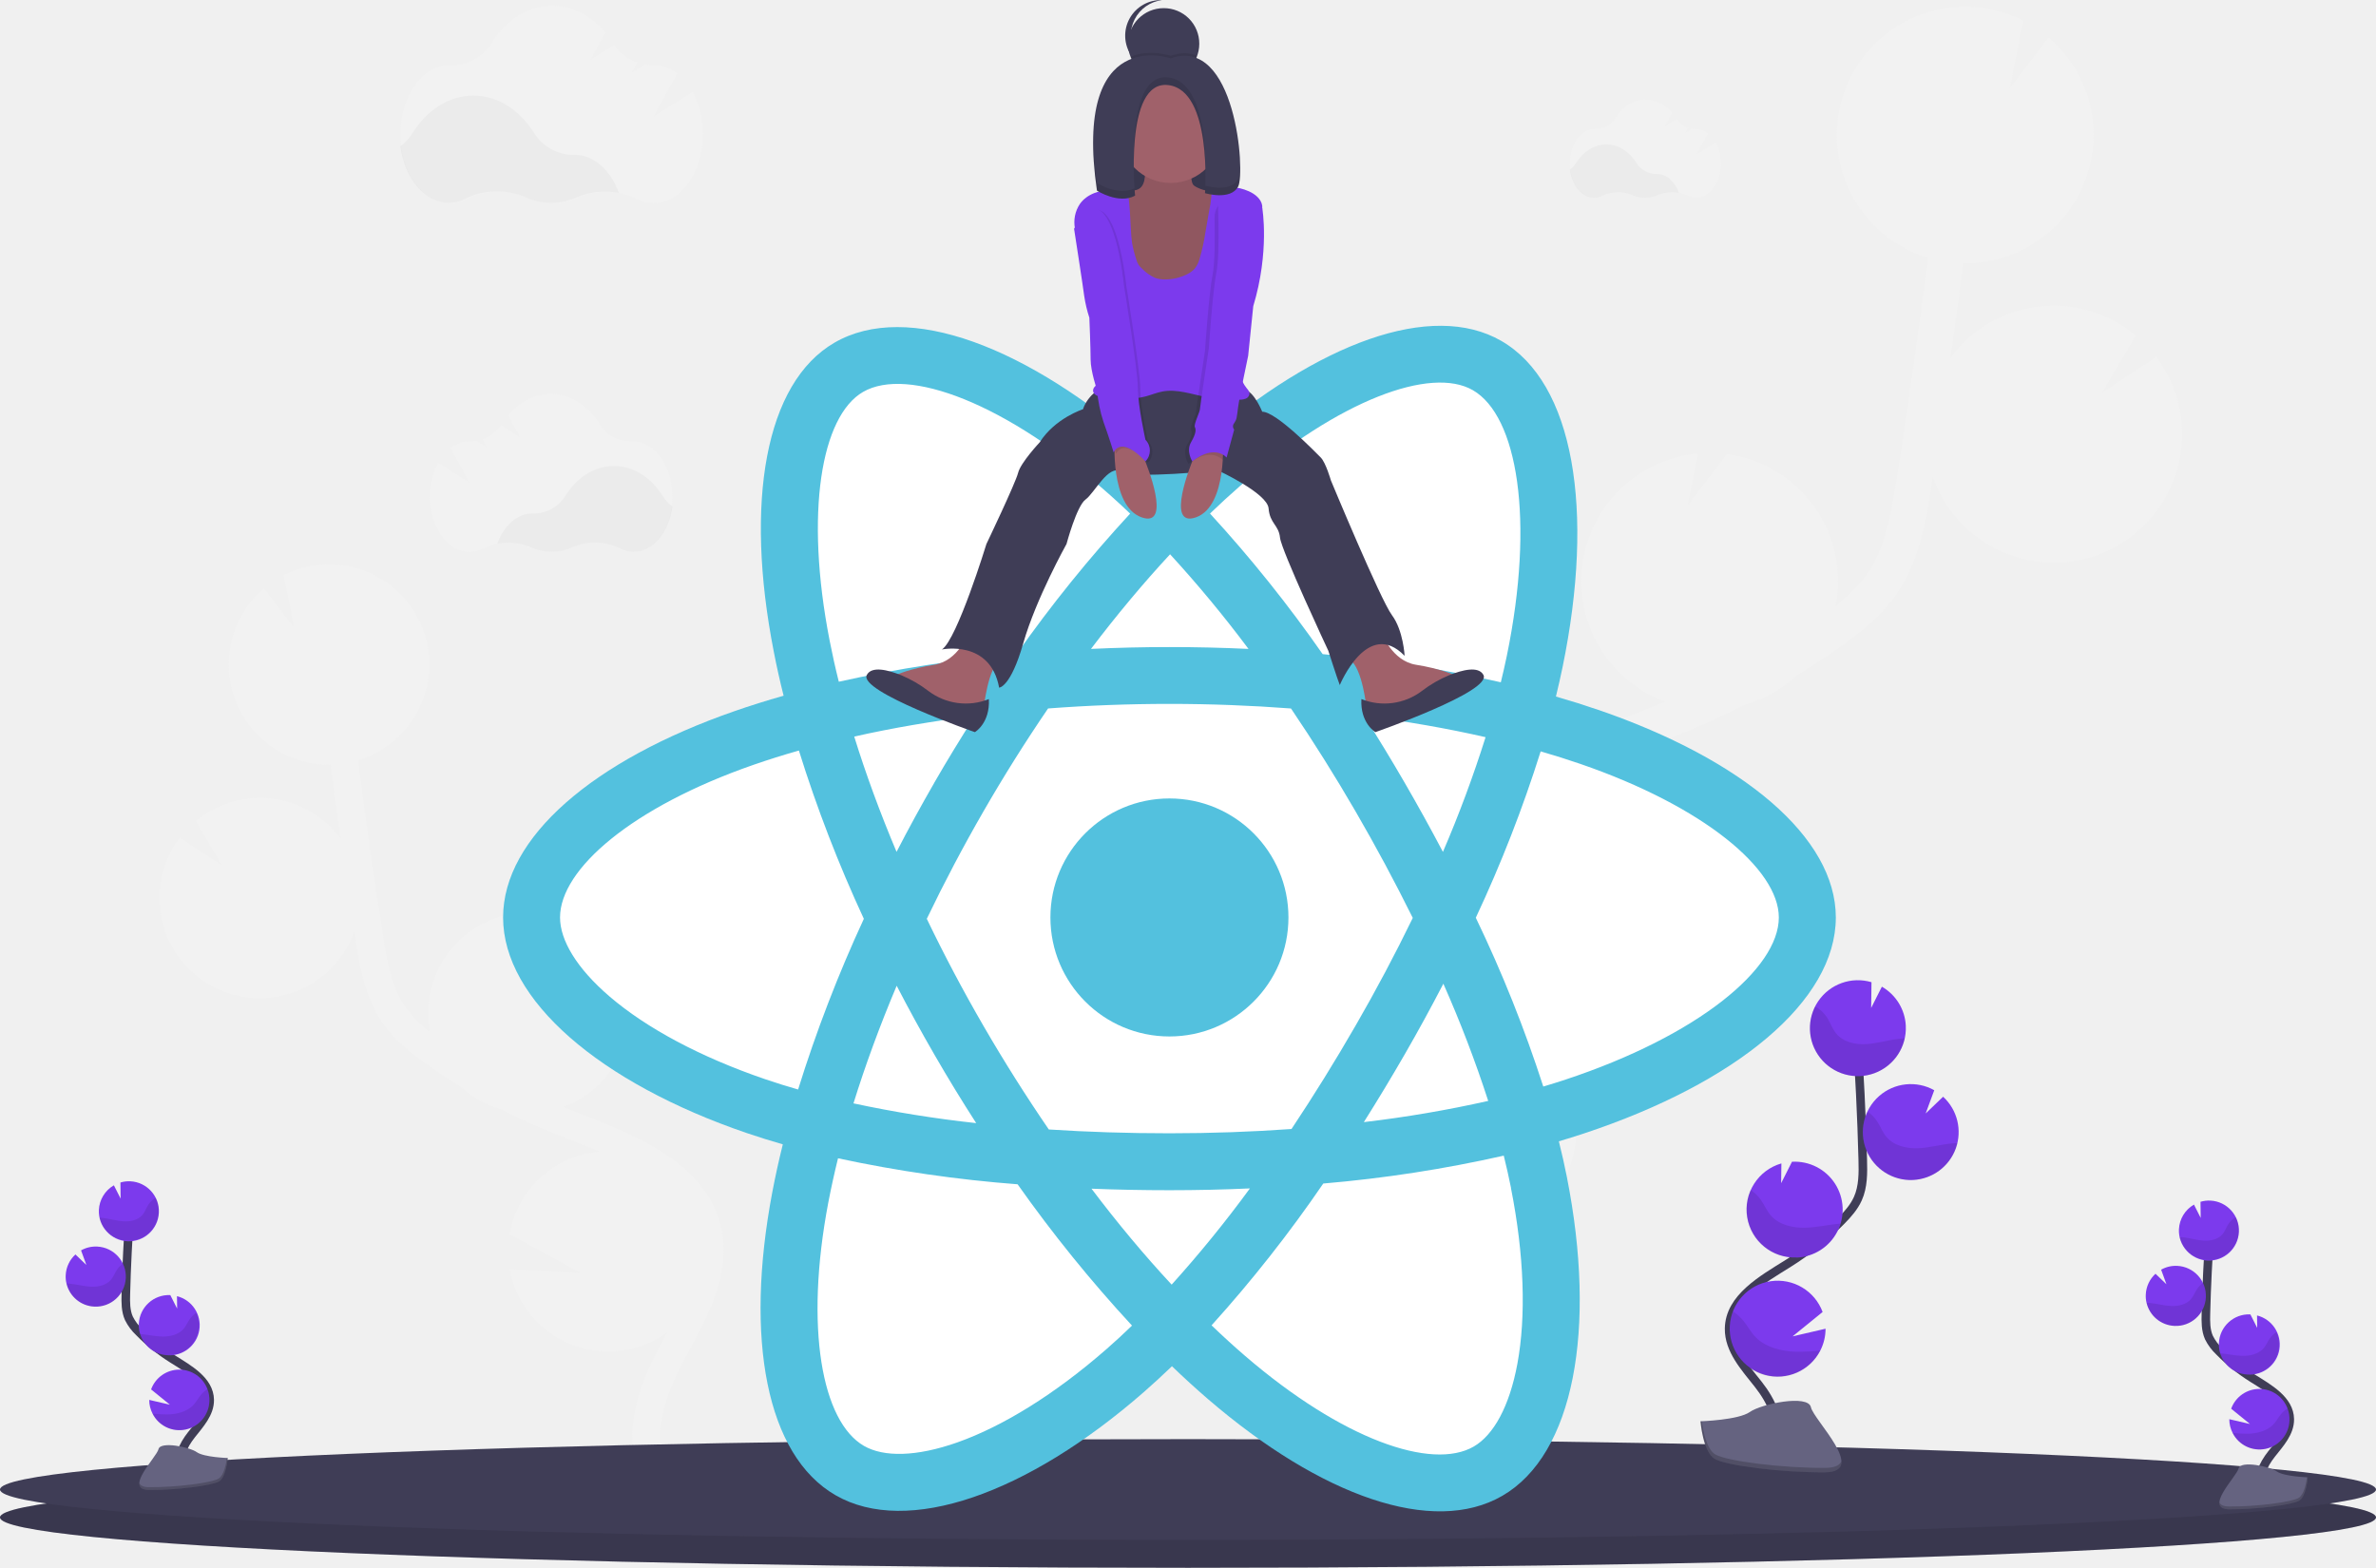
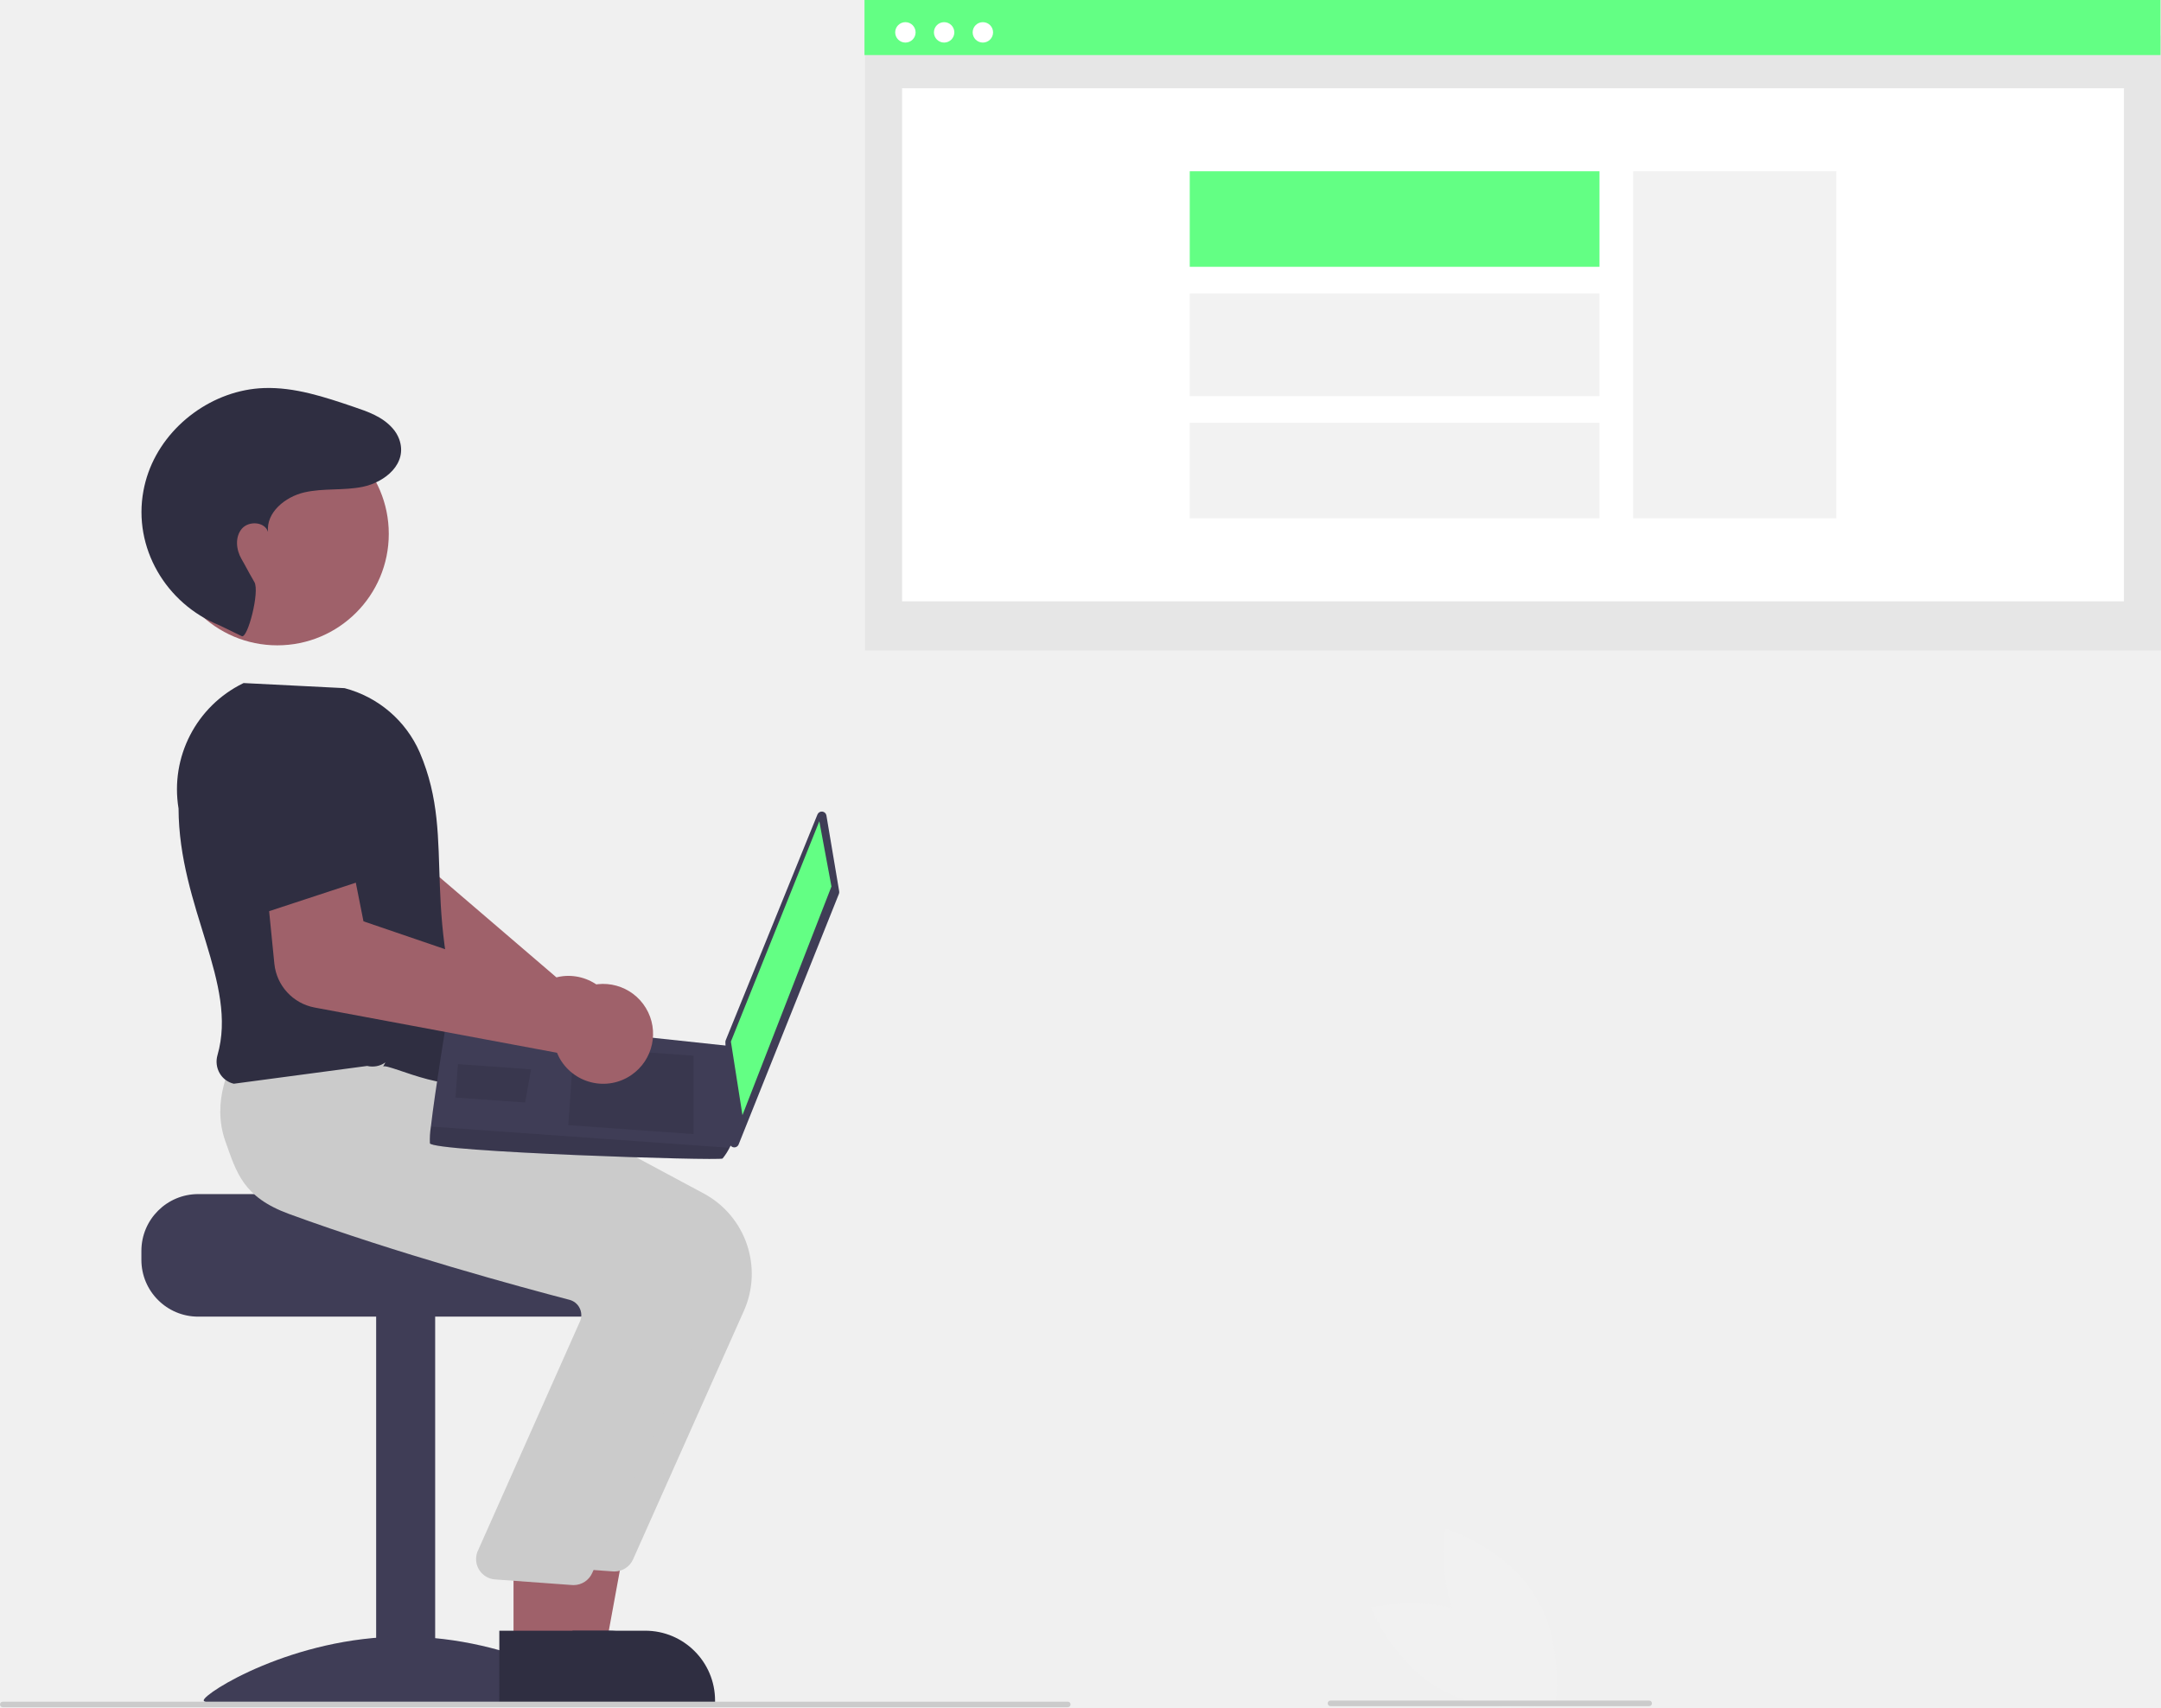
- <svg xmlns="http://www.w3.org/2000/svg" id="a75d69e6-d07c-4db3-9c83-72b2470e5561" data-name="Layer 1" width="1108" height="731.18" viewBox="0 0 1108 731.18">
-   <path d="M813.68,415.2l6.89-2.7c.66-.26,1.31-.54,2-.81a59.85,59.85,0,0,1,15.28-115.77l-4.8,24.2,18.22-23.92.16,0a59.87,59.87,0,0,1,51.16,67.45c-.15,1.13-.39,2.23-.6,3.34,5.61-4.43,10.87-9.32,14.81-15,8-11.54,10.71-25.76,13.47-43.17,5.47-34.48,10.4-69.34,14.84-104.18a59.83,59.83,0,0,1-42-65.36c.25-1.82.6-3.59,1-5.34.1-.44.2-.88.31-1.31.43-1.69.91-3.35,1.47-5,.09-.27.21-.52.3-.78.5-1.37,1-2.72,1.65-4,.22-.5.44-1,.67-1.47.69-1.43,1.42-2.83,2.22-4.19.27-.45.56-.88.83-1.33.62-1,1.27-2,1.94-2.93.36-.5.71-1,1.08-1.49l.27-.39,0,0a59.81,59.81,0,0,1,74.64-17l-6.24,31.49,18-23.64a59.5,59.5,0,0,1,16.32,68.62h.07c-.17.4-.38.78-.55,1.18-.33.74-.67,1.47-1,2.2-.46.93-1,1.84-1.45,2.74-.38.68-.75,1.36-1.16,2-.59,1-1.23,1.9-1.87,2.83-.38.54-.73,1.1-1.12,1.63-1,1.39-2.12,2.72-3.26,4-.4.45-.83.86-1.25,1.3-.81.86-1.62,1.71-2.48,2.52-.53.5-1.09,1-1.64,1.46-.79.7-1.6,1.38-2.43,2-.59.47-1.19.92-1.79,1.36-.87.63-1.75,1.22-2.64,1.81-.6.39-1.2.78-1.81,1.15-1,.61-2.05,1.17-3.1,1.72-.53.27-1,.57-1.59.83-1.58.77-3.2,1.48-4.85,2.11-.31.12-.64.21-.95.32-1.38.5-2.77,1-4.18,1.35-.61.17-1.23.31-1.85.46-1.15.28-2.31.54-3.48.76q-1,.18-2.07.33c-1.15.17-2.31.3-3.48.4-.69.06-1.37.12-2.07.16-1.26.06-2.53.07-3.8.06a2.08,2.08,0,0,0-.25,0q-2.82,22-5.92,44A59.82,59.82,0,0,1,1042,240.88l-15.68,26.58,25.21-16.59a59.68,59.68,0,0,1,11.5,44.16,58.76,58.76,0,0,1-4.5,15.94,59.83,59.83,0,0,1-111.19-4c-.23,1.48-.45,3-.68,4.46-2.44,15.35-5.47,34.46-16.23,50-7.29,10.56-17.33,18.36-27.09,25.22q-9.52,6.7-19.48,12.77a59.85,59.85,0,0,1-24.53,13.74q-16,8.19-32.69,14.81l-6.95,2.72c-6.25,2.44-12.65,4.94-19,7.6,1,.09,2,.17,3,.3a59.9,59.9,0,0,1,50.86,49.05l-42.31,23.11,42.18-1.89A59.16,59.16,0,0,1,843,534.54a59.87,59.87,0,0,1-82.7,11.74l2.1,3.91c1.4,2.58,2.78,5.15,4.12,7.7,18.33,34.74,19.66,64.74,3.75,84.49l-13-10.45c15.49-19.22,3.2-49.77-5.5-66.27-1.32-2.5-2.68-5-4-7.56C736,536.27,722.65,511.53,728,485.2,736,445.5,779.05,428.7,813.68,415.2Z" transform="translate(-46 -84.41)" fill="#f2f2f2" />
-   <path d="M315.6,603.42l-5.38-2.11c-.52-.2-1-.43-1.54-.63a46.75,46.75,0,0,0-11.94-90.42l3.75,18.9-14.22-18.68h-.13a46.76,46.76,0,0,0-40,52.68c.12.89.31,1.74.47,2.61a55.84,55.84,0,0,1-11.56-11.73c-6.23-9-8.37-20.12-10.53-33.71C220.29,493.4,216.45,466.18,213,439a46.72,46.72,0,0,0,32.77-51.05c-.2-1.42-.47-2.8-.79-4.17l-.24-1c-.34-1.32-.71-2.62-1.15-3.88-.07-.21-.16-.41-.24-.61-.39-1.07-.82-2.12-1.28-3.15-.18-.38-.35-.77-.53-1.15-.54-1.11-1.11-2.2-1.73-3.26-.21-.36-.44-.7-.65-1-.49-.78-1-1.55-1.52-2.29-.28-.39-.55-.79-.84-1.17l-.21-.3h0a46.76,46.76,0,0,0-58.29-13.32l4.88,24.6-14.07-18.46a46.48,46.48,0,0,0-12.75,53.59h-.05c.13.31.29.61.43.92.26.58.52,1.15.8,1.72q.54,1.08,1.14,2.13c.29.54.58,1.07.9,1.59.46.75,1,1.48,1.46,2.21.3.42.57.86.88,1.27.8,1.08,1.65,2.12,2.54,3.13.31.35.65.67,1,1,.63.67,1.27,1.33,1.94,2,.41.4.85.77,1.28,1.14q.93.83,1.89,1.59c.46.36.93.71,1.4,1.06.68.49,1.37,1,2.06,1.41.47.31.94.61,1.42.9.79.48,1.6.91,2.42,1.34.42.22.82.45,1.24.66,1.24.6,2.5,1.15,3.79,1.64.24.1.5.16.74.25,1.07.39,2.16.75,3.27,1.06.47.13,1,.24,1.44.35.9.22,1.8.43,2.72.6l1.61.26c.9.13,1.81.23,2.72.31.54.05,1.07.09,1.62.12,1,.05,2,.06,3,.05h.19q2.2,17.22,4.62,34.41a46.71,46.71,0,0,0-67.48-8.14L149.49,488l-19.68-12.95a46.57,46.57,0,0,0-9,34.49A45.8,45.8,0,0,0,124.34,522a46.73,46.73,0,0,0,86.84-3.12c.18,1.15.35,2.32.53,3.48,1.9,12,4.27,26.92,12.67,39.08,5.7,8.24,13.54,14.33,21.16,19.69q7.44,5.24,15.21,10a46.88,46.88,0,0,0,19.16,10.74c8.32,4.26,16.84,8.14,25.54,11.56l5.42,2.13c4.88,1.9,9.88,3.85,14.81,5.93-.78.07-1.57.13-2.36.24A46.77,46.77,0,0,0,283.6,660l33,18-32.94-1.47a46.78,46.78,0,0,0,73.57,29.2c-.55,1-1.09,2-1.64,3.05-1.09,2-2.17,4-3.22,6-14.31,27.13-15.35,50.57-2.92,66l10.13-8.16c-12.1-15-2.5-38.87,4.3-51.76,1-1.95,2.09-3.92,3.16-5.9,9.19-17,19.61-36.37,15.46-56.94C376.29,627.08,342.64,614,315.6,603.42Z" transform="translate(-46 -84.41)" fill="#f2f2f2" />
-   <ellipse cx="554" cy="707.68" rx="554" ry="23.5" fill="#3f3d56" />
-   <ellipse cx="554" cy="707.68" rx="554" ry="23.5" opacity="0.1" />
-   <ellipse cx="554" cy="694.68" rx="554" ry="23.5" fill="#3f3d56" />
-   <path d="M131,770.73c-3-5.51.4-12.26,4.28-17.18s8.61-10,8.51-16.29c-.14-9-9.7-14.31-17.33-19.08a84.78,84.78,0,0,1-15.56-12.51,23,23,0,0,1-4.78-6.4c-1.58-3.52-1.53-7.52-1.43-11.38q.5-19.26,1.9-38.48" transform="translate(-46 -84.41)" fill="none" stroke="#3f3d56" stroke-miterlimit="10" stroke-width="4" />
-   <path d="M92.11,648.7a14,14,0,0,1,7-11.49l3.14,6.21-.09-7.52a13.86,13.86,0,0,1,4.62-.56A14,14,0,1,1,92.11,648.7Z" transform="translate(-46 -84.41)" fill="#7c3aed" />
-   <path d="M117.14,743.7a14,14,0,0,0,26.5-5.76,13.82,13.82,0,0,0-.91-5.69,14,14,0,0,0-26.27.15l8.77,7.13-9.64-2.24A13.89,13.89,0,0,0,117.14,743.7Z" transform="translate(-46 -84.41)" fill="#7c3aed" />
-   <path d="M124.07,716.45a14,14,0,0,0,4.46-27.54l.07,5.79-3.18-6.29h0a14,14,0,0,0-1.31,28.05Z" transform="translate(-46 -84.41)" fill="#7c3aed" />
-   <path d="M90,693.78a14,14,0,0,0,1.32-28,13.88,13.88,0,0,0-7.52,1.78l2.48,6.8-5.11-4.9a14,14,0,0,0-4.53,9.69A13.33,13.33,0,0,0,77,683,14,14,0,0,0,90,693.78Z" transform="translate(-46 -84.41)" fill="#7c3aed" />
-   <path d="M94,652.44c3.24.36,6.39,1.37,9.64,1.57s6.82-.58,8.88-3.1c1.11-1.37,1.66-3.09,2.59-4.57a10.08,10.08,0,0,1,3.54-3.33,14,14,0,1,1-26.24,9.32C92.94,652.35,93.47,652.39,94,652.44Z" transform="translate(-46 -84.41)" opacity="0.1" />
-   <path d="M90,693.78a14,14,0,0,0,13.35-20,10.4,10.4,0,0,0-2.82,2.83c-1,1.51-1.61,3.25-2.78,4.64-2.19,2.57-5.92,3.41-9.31,3.25s-6.66-1.11-10-1.42c-.47,0-.94-.08-1.41-.09A14,14,0,0,0,90,693.78Z" transform="translate(-46 -84.41)" opacity="0.1" />
-   <path d="M124.07,716.45a14,14,0,0,0,13.47-19.76,11.36,11.36,0,0,0-3,2.85c-1.09,1.54-1.77,3.31-3,4.73-2.36,2.64-6.34,3.57-9.93,3.48s-6.82-.93-10.28-1.19A14,14,0,0,0,124.07,716.45Z" transform="translate(-46 -84.41)" opacity="0.1" />
-   <path d="M117.14,743.7a14,14,0,0,0,26.5-5.76,13.82,13.82,0,0,0-.91-5.69,14,14,0,0,0-3.08,2.74c-1.34,1.63-2.21,3.47-3.76,5-2.87,2.82-7.5,4-11.62,4.09A62.35,62.35,0,0,1,117.14,743.7Z" transform="translate(-46 -84.41)" opacity="0.1" />
-   <path d="M152.19,764.39s-11.08-.34-14.41-2.72-17-5.22-17.87-1.4-16.65,19-4.14,19.06,29.06-2,32.39-4S152.19,764.39,152.19,764.39Z" transform="translate(-46 -84.41)" fill="#656380" />
-   <path d="M115.54,778c12.51.1,29.06-2,32.4-4,2.53-1.54,3.54-7.09,3.88-9.65l.37,0s-.7,8.93-4,11-19.89,4.08-32.39,4c-3.61,0-4.86-1.31-4.79-3.22C111.48,777.26,112.86,778,115.54,778Z" transform="translate(-46 -84.41)" opacity="0.2" />
-   <path d="M1101,779.73c-3-5.51.4-12.26,4.28-17.18s8.61-10,8.51-16.29c-.14-9-9.7-14.31-17.33-19.08a84.78,84.78,0,0,1-15.56-12.51,23,23,0,0,1-4.78-6.4c-1.58-3.52-1.53-7.52-1.43-11.38q.49-19.26,1.9-38.48" transform="translate(-46 -84.41)" fill="none" stroke="#3f3d56" stroke-miterlimit="10" stroke-width="4" />
-   <path d="M1062.11,657.7a14,14,0,0,1,7-11.49l3.14,6.21-.09-7.52a13.86,13.86,0,0,1,4.62-.56,14,14,0,1,1-14.68,13.36Z" transform="translate(-46 -84.41)" fill="#7c3aed" />
-   <path d="M1087.14,752.7a14,14,0,0,0,26.5-5.76,13.82,13.82,0,0,0-.91-5.69,14,14,0,0,0-26.27.15l8.77,7.13-9.64-2.24A13.89,13.89,0,0,0,1087.14,752.7Z" transform="translate(-46 -84.41)" fill="#7c3aed" />
-   <path d="M1094.07,725.45a14,14,0,0,0,4.46-27.54l.07,5.79-3.18-6.29h0a14,14,0,0,0-1.31,28.05Z" transform="translate(-46 -84.41)" fill="#7c3aed" />
-   <path d="M1060,702.78a14,14,0,0,0,1.32-28,13.88,13.88,0,0,0-7.52,1.78l2.48,6.8-5.11-4.9a14,14,0,0,0-4.53,9.69A13.33,13.33,0,0,0,1047,692,14,14,0,0,0,1060,702.78Z" transform="translate(-46 -84.41)" fill="#7c3aed" />
-   <path d="M1064,661.44c3.24.36,6.39,1.37,9.64,1.57s6.82-.58,8.88-3.1c1.11-1.37,1.66-3.09,2.59-4.57a10.08,10.08,0,0,1,3.54-3.33,14,14,0,1,1-26.24,9.32C1062.94,661.35,1063.47,661.39,1064,661.44Z" transform="translate(-46 -84.41)" opacity="0.1" />
-   <path d="M1060,702.78a14,14,0,0,0,13.35-20,10.4,10.4,0,0,0-2.82,2.83c-1,1.51-1.61,3.25-2.78,4.64-2.19,2.57-5.92,3.41-9.31,3.25s-6.66-1.11-10-1.42c-.47,0-.94-.08-1.41-.09A14,14,0,0,0,1060,702.78Z" transform="translate(-46 -84.41)" opacity="0.1" />
-   <path d="M1094.07,725.45a14,14,0,0,0,13.47-19.76,11.36,11.36,0,0,0-3,2.85c-1.09,1.54-1.77,3.31-3,4.73-2.36,2.64-6.34,3.57-9.93,3.48s-6.82-.93-10.28-1.19A14,14,0,0,0,1094.07,725.45Z" transform="translate(-46 -84.41)" opacity="0.1" />
-   <path d="M1087.14,752.7a14,14,0,0,0,26.5-5.76,13.82,13.82,0,0,0-.91-5.69,14,14,0,0,0-3.08,2.74c-1.34,1.63-2.21,3.47-3.76,5-2.87,2.82-7.5,4-11.62,4.09A62.35,62.35,0,0,1,1087.14,752.7Z" transform="translate(-46 -84.41)" opacity="0.1" />
-   <path d="M1122.19,773.39s-11.08-.34-14.41-2.72-17-5.22-17.87-1.4-16.65,19-4.14,19.06,29.06-2,32.39-4S1122.19,773.39,1122.19,773.39Z" transform="translate(-46 -84.41)" fill="#656380" />
-   <path d="M1085.54,787c12.51.1,29.06-2,32.4-4,2.53-1.54,3.54-7.09,3.88-9.65l.37,0s-.7,8.93-4,11-19.89,4.08-32.39,4c-3.61,0-4.86-1.31-4.79-3.22C1081.48,786.26,1082.86,787,1085.54,787Z" transform="translate(-46 -84.41)" opacity="0.2" />
-   <path d="M791.57,415.56q-9.92-3.4-20-6.3,1.66-6.79,3.09-13.65c15.14-73.51,5.24-132.73-28.57-152.22-32.42-18.7-85.44.8-139,47.39q-7.92,6.92-15.47,14.2-5.07-4.85-10.3-9.51C525.21,245.64,469,224.65,435.18,244.2c-32.39,18.75-42,74.42-28.35,144.09q2,10.35,4.59,20.58c-7.95,2.26-15.64,4.67-23,7.24C322.63,439,280.61,475,280.61,512.29c0,38.51,45.11,77.14,113.64,100.56q8.34,2.83,16.8,5.26-2.74,11-4.88,22.18c-13,68.46-2.84,122.82,29.46,141.45C469,801,525,781.2,579.52,733.54c4.31-3.77,8.63-7.77,13-11.95q8.18,7.89,16.79,15.32c52.82,45.45,105,63.81,137.26,45.12,33.33-19.29,44.16-77.69,30.1-148.73q-1.6-8.14-3.73-16.61,5.91-1.74,11.56-3.61c71.24-23.6,117.6-61.76,117.6-100.79,0-37.43-43.38-73.62-110.5-96.73Z" transform="translate(-46 -84.41)" fill="#53c1de" />
-   <path d="M776.12,587.88c-3.4,1.13-6.88,2.21-10.44,3.27a621.6,621.6,0,0,0-31.47-78.73,623.06,623.06,0,0,0,30.25-77.58c6.35,1.84,12.53,3.78,18.47,5.83,57.51,19.79,92.59,49.06,92.59,71.62,0,24-37.89,55.21-99.4,75.59ZM750.6,638.46c6.22,31.41,7.1,59.81,3,82-3.7,19.95-11.14,33.25-20.34,38.58-19.59,11.33-61.47-3.4-106.64-42.27q-7.77-6.69-15.63-14.25a624.23,624.23,0,0,0,52.09-66.14,620.2,620.2,0,0,0,84.17-13q1.9,7.68,3.37,15ZM492.48,757.1c-19.14,6.76-34.38,6.95-43.59,1.64-19.6-11.31-27.75-55-16.63-113.5q2-10.37,4.53-20.63a625.79,625.79,0,0,0,83.75,12.13,645.09,645.09,0,0,0,53.35,65.9q-5.79,5.61-11.84,10.91c-24.11,21.08-48.28,36-69.57,43.55ZM402.84,587.73c-30.31-10.36-55.33-23.82-72.49-38.5-15.41-13.2-23.19-26.31-23.19-36.94,0-22.63,33.74-51.5,90-71.11q10.6-3.69,21.39-6.73a637.08,637.08,0,0,0,30.29,78.48,646.29,646.29,0,0,0-30.66,79.6Q410.44,590.32,402.84,587.73Zm30.05-204.54c-11.68-59.69-3.93-104.72,15.59-116,20.79-12,66.76,5.12,115.22,48.15,3.1,2.75,6.21,5.63,9.32,8.6a635.89,635.89,0,0,0-52.93,65.52,648.42,648.42,0,0,0-82.93,12.89q-2.39-9.52-4.27-19.15ZM701,449.38q-9.11-15.74-18.89-31.08c19.83,2.51,38.82,5.83,56.66,9.91a565.54,565.54,0,0,1-19.89,53.51q-8.61-16.35-17.88-32.34ZM591.64,342.91a569.3,569.3,0,0,1,36.57,44.14q-36.71-1.73-73.45,0c12.07-15.92,24.44-30.72,36.88-44.13Zm-110,106.65q-9.15,15.87-17.55,32.14c-7.73-18.33-14.34-36.36-19.74-53.77,17.73-4,36.64-7.21,56.34-9.68Q490.77,433.69,481.62,449.56Zm19.61,158.65A564.64,564.64,0,0,1,444,599c5.49-17.71,12.25-36.13,20.15-54.86q8.43,16.29,17.61,32.16Q491.1,592.49,501.23,608.21Zm91.14,75.33C579.79,670,567.24,655,555,638.79q17.85.71,36.36.71,19,0,37.51-.84A563.94,563.94,0,0,1,592.37,683.54ZM719.08,543.19A562.82,562.82,0,0,1,740,597.85a561.35,561.35,0,0,1-58,9.89q9.85-15.63,19.08-31.63,9.38-16.26,18-32.92Zm-41,19.66q-14.12,24.52-29.81,48.1c-18.44,1.32-37.49,2-56.91,2s-38.15-.6-56.27-1.78Q519,587.67,504.7,563t-26.51-50.08q12.27-25.53,26.43-50.1h0q14.14-24.56,30.13-48c18.49-1.4,37.43-2.13,56.59-2.13s38.22.74,56.69,2.14q15.81,23.37,30,47.81t26.79,49.87q-12.45,25.62-26.71,50.3Zm54.77-296.46c20.81,12,28.9,60.4,15.83,123.87q-1.29,6.19-2.8,12.35a635.74,635.74,0,0,0-83.09-13.13,625.16,625.16,0,0,0-52.53-65.56q7-6.74,14.29-13.11c45.88-39.93,88.76-55.69,108.3-44.42Z" transform="translate(-46 -84.41)" fill="#fff" />
-   <path d="M591.34,456.79a55.5,55.5,0,1,1-55.5,55.5,55.49,55.49,0,0,1,55.5-55.5" transform="translate(-46 -84.41)" fill="#53c1de" />
-   <path d="M605.26,104.81a16.6,16.6,0,1,1-16.6-16.6A16.52,16.52,0,0,1,605.26,104.81Z" transform="translate(-46 -84.41)" fill="#3f3d56" />
-   <path d="M575.4,109a16.62,16.62,0,0,1,12.49-24.54,16.6,16.6,0,1,0,1.41,33.07A16.6,16.6,0,0,1,575.4,109Z" transform="translate(-46 -84.41)" fill="#3f3d56" />
-   <rect x="521.91" y="43.52" width="44.47" height="69.37" fill="#3f3d56" />
-   <rect x="521.91" y="43.52" width="44.47" height="69.37" opacity="0.1" />
-   <path d="M497.66,379.61s-4.75,13.05-16,14.83-17.79,4.74-17.79,4.74l26.68,17.19,14.23-1.78s1.78-18.38,7.71-22.53S497.66,379.61,497.66,379.61Z" transform="translate(-46 -84.41)" fill="#a0616a" />
-   <path d="M690.34,379.61s4.75,13.05,16,14.83,17.79,4.74,17.79,4.74l-26.68,17.19-14.23-1.78s-1.78-18.38-7.71-22.53S690.34,379.61,690.34,379.61Z" transform="translate(-46 -84.41)" fill="#a0616a" />
-   <path d="M560.5,264.59s-7.11,3.56-9.48,10.68c0,0-13,4.15-20.16,15.41,0,0-8.9,9.49-10.08,14.23S506,338.11,506,338.11s-13.64,44.47-20.75,49.21c0,0,22.53-4.74,26.68,17.79,0,0,5.33,0,11.26-20.75s20.16-46.25,20.16-46.25,4.74-17.78,8.89-20.75,10.67-16.6,16.6-13,45.06-.6,45.06-.6S637,314.4,637.58,321.51s4.74,7.71,5.33,13.64,22.53,52.76,22.53,52.76,4.15,13,5.34,16c0,0,13-31.42,30.24-13.63,0,0-.6-11.86-5.93-19s-28.46-62.84-28.46-62.84-2.37-8.3-4.74-10.67-20.76-21.35-27.28-21.35c0,0-3.55-8.89-7.7-10.08Z" transform="translate(-46 -84.41)" fill="#3f3d56" />
-   <path d="M507.14,410.44a28.89,28.89,0,0,1-28.22-3.79,56.37,56.37,0,0,0-12.59-7.3c-6.29-2.54-13.81-4.42-16.1-.17-4.15,7.71,50.39,26.68,50.39,26.68S507.74,421.71,507.14,410.44Z" transform="translate(-46 -84.41)" fill="#3f3d56" />
-   <path d="M680.86,410.44a28.89,28.89,0,0,0,28.22-3.79,56.37,56.37,0,0,1,12.59-7.3c6.29-2.54,13.81-4.42,16.1-.17,4.15,7.71-50.39,26.68-50.39,26.68S680.26,421.71,680.86,410.44Z" transform="translate(-46 -84.41)" fill="#3f3d56" />
-   <path d="M579.88,167.08c-.22,2.06-.9,4.29-2.66,5.38-1.44.9-3.26.83-4.92,1.17a11.46,11.46,0,0,0-7.82,6.77,17.51,17.51,0,0,0-.75,10.55,39.22,39.22,0,0,0,1.52,5.06c1.74,4.92,3.84,9.8,7.09,13.89a59,59,0,0,0,9.3,8.77c2.11,1.72,4.29,3.47,6.89,4.28a21.75,21.75,0,0,0,5.4.72c2.25.1,4.65.17,6.6-.95,3-1.73,3.89-5.55,5.52-8.62,1.38-2.6,3.44-4.81,4.73-7.46a29.49,29.49,0,0,0,2-6.52l2.77-12.3c1-4.47,1.92-9.51-.59-13.34a2.28,2.28,0,0,0-.74-.77,2.79,2.79,0,0,0-1.52-.15,16.44,16.44,0,0,1-9.15-2.09,3.93,3.93,0,0,1-1.15-.9,4.72,4.72,0,0,1-.7-2.12,22.2,22.2,0,0,0-1.28-4.45,3,3,0,0,0-.87-1.34,3.15,3.15,0,0,0-1.41-.47,114.47,114.47,0,0,0-12.93-1.35c-1.42-.07-3.56-.64-4.54.62S580,165.58,579.88,167.08Z" transform="translate(-46 -84.41)" fill="#a0616a" />
-   <path d="M579.88,167.08c-.22,2.06-.9,4.29-2.66,5.38-1.44.9-3.26.83-4.92,1.17a11.46,11.46,0,0,0-7.82,6.77,17.51,17.51,0,0,0-.75,10.55,39.22,39.22,0,0,0,1.52,5.06c1.74,4.92,3.84,9.8,7.09,13.89a59,59,0,0,0,9.3,8.77c2.11,1.72,4.29,3.47,6.89,4.28a21.75,21.75,0,0,0,5.4.72c2.25.1,4.65.17,6.6-.95,3-1.73,3.89-5.55,5.52-8.62,1.38-2.6,3.44-4.81,4.73-7.46a29.49,29.49,0,0,0,2-6.52l2.77-12.3c1-4.47,1.92-9.51-.59-13.34a2.28,2.28,0,0,0-.74-.77,2.79,2.79,0,0,0-1.52-.15,16.44,16.44,0,0,1-9.15-2.09,3.93,3.93,0,0,1-1.15-.9,4.72,4.72,0,0,1-.7-2.12,22.2,22.2,0,0,0-1.28-4.45,3,3,0,0,0-.87-1.34,3.15,3.15,0,0,0-1.41-.47,114.47,114.47,0,0,0-12.93-1.35c-1.42-.07-3.56-.64-4.54.62S580,165.58,579.88,167.08Z" transform="translate(-46 -84.41)" opacity="0.1" />
-   <path d="M571.85,174.15a26.93,26.93,0,0,0-7.13-1.12c-5.72-.14-11.84,1.83-15.14,6.5A15.34,15.34,0,0,0,547.29,191a23.57,23.57,0,0,0,5.2,10.66,32,32,0,0,1,4,5.24c1.58,3,1.63,6.59,2.06,10,1,8.12,4.46,15.75,5.83,23.82s.19,17.42-6.18,22.55c-1.07.86-2.37,1.77-2.46,3.14-.14,2.19,2.71,3.12,4.9,3.33,6.55.62,13.27,1.23,19.63-.46,2.63-.7,5.17-1.79,7.85-2.29,6.8-1.27,13.64,1.34,20.45,2.59a90.61,90.61,0,0,0,14.91,1.21,7.94,7.94,0,0,0,3.43-.45,2.75,2.75,0,0,0,1.74-2.74,4.76,4.76,0,0,0-1.18-2c-3.44-4.25-4.49-9.9-5.43-15.29l-3.15-18.11c-1.69-9.68-3.26-20.2,1.32-28.89,3.29-6.25,9.36-10.65,12.83-16.8a9.84,9.84,0,0,0,1.55-6.28c-.52-3.09-3.31-5.3-6.17-6.59A23.21,23.21,0,0,0,611,173c.1,4.33-1,8.71-1.71,13l-1.21,7a88.83,88.83,0,0,1-2.71,12.2,12.85,12.85,0,0,1-2.17,4.42,11.43,11.43,0,0,1-3.83,2.79,22.83,22.83,0,0,1-10.14,2.32,13.54,13.54,0,0,1-4.48-.69,19,19,0,0,1-6.17-4.34,10.11,10.11,0,0,1-1.63-1.77,9.93,9.93,0,0,1-1.11-2.67,55.42,55.42,0,0,1-1.91-7.48c-.3-1.94-.4-3.91-.54-5.87C573,186.12,573,179.72,571.85,174.15Z" transform="translate(-46 -84.41)" fill="#7c3aed" />
-   <path d="M565.84,288.9s-2.37,31.43,12.45,36.76,1.78-26.09,1.78-26.09l-4.75-9.48Z" transform="translate(-46 -84.41)" fill="#a0616a" />
-   <path d="M616.23,288.9s2.37,31.43-12.45,36.76S602,299.57,602,299.57l4.75-9.48Z" transform="translate(-46 -84.41)" fill="#a0616a" />
-   <path d="M552.79,184l-4.74,7.71s4.15,26.68,4.74,31.42a62.2,62.2,0,0,0,2.38,10.08s.59,14.23.59,19.57,3,14.23,3,14.23a64.82,64.82,0,0,0,3,14.82c2.37,6.52,4.74,14.23,4.74,14.23s3-8.3,14.82,4.15a7.18,7.18,0,0,0,0-10.08s-3.55-16-3.55-24.31-6.53-48-6.53-48S567,172.7,552.79,184Z" transform="translate(-46 -84.41)" opacity="0.1" />
-   <path d="M551.61,183.37l-4.74,7.71s4.15,26.68,4.74,31.42A61.84,61.84,0,0,0,554,232.58s.59,14.23.59,19.56,3,14.23,3,14.23a64.53,64.53,0,0,0,3,14.82c2.37,6.53,4.75,14.23,4.75,14.23s3-8.3,14.82,4.15a7.18,7.18,0,0,0,0-10.07s-3.56-16-3.56-24.31-6.52-48-6.52-48S565.84,172.1,551.61,183.37Z" transform="translate(-46 -84.41)" fill="#7c3aed" />
-   <path d="M629.87,179.22l3,3.53s3.49,20.18-4.22,45.68l-2.37,23.12s-4.15,19.57-4.74,24.31-.59,5.33-1.78,7.11a2.29,2.29,0,0,0,0,3l-3.56,13s-5.33-6.52-16,1.78c0,0-3-4.74-.6-8.89s2.37-5.93,1.78-7.12,2.37-7.11,2.37-8.3S607.93,248,607.93,248s1.78-26.68,3.56-35.57c1.09-5.47,1.07-17.66.88-26.24-.19-8.94,10.63-13.78,17-7.5C629.52,178.85,629.7,179,629.87,179.22Z" transform="translate(-46 -84.41)" opacity="0.1" />
-   <path d="M631.65,178l3,3.53s3.49,20.19-4.22,45.68l-2.37,23.12s-4.15,19.57-4.74,24.31-.6,5.34-1.78,7.12a2.28,2.28,0,0,0,0,3L618,297.8s-5.33-6.53-16,1.77c0,0-3-4.74-.59-8.89s2.37-5.93,1.78-7.11,2.37-7.12,2.37-8.3,4.15-28.46,4.15-28.46,1.78-26.68,3.56-35.58.59-35.57.59-35.57S623.35,169.14,631.65,178Z" transform="translate(-46 -84.41)" fill="#7c3aed" />
-   <circle cx="545.92" cy="61.61" r="23.72" fill="#a0616a" />
-   <path d="M604.29,110.41a16.6,16.6,0,0,1-31.09.44c9.26-3.73,18.72-.41,18.72-.41C596.65,108.78,600.75,108.93,604.29,110.41Z" transform="translate(-46 -84.41)" opacity="0.1" />
-   <path d="M591.92,111.63s-45.65-16-34.38,61.66c0,0,10.08,6.52,17.78,2.37,0,0-5.33-53.95,15.42-51.58s17.19,50.4,17.19,50.4,11.86,3.55,15.42-3S622.16,101,591.92,111.63Z" transform="translate(-46 -84.41)" fill="#3f3d56" />
-   <path d="M590.74,120.52c-14.24-1.62-16.2,23.27-16,39.05.17-15.69,2.81-37,16-35.49,14.81,1.69,17.24,26.66,17.41,40.8C608.32,151.9,606.9,122.37,590.74,120.52Z" transform="translate(-46 -84.41)" opacity="0.1" />
-   <path d="M557.54,169.73a159.38,159.38,0,0,1-1.77-20.53,152.12,152.12,0,0,0,1.77,24.09s10.08,6.52,17.78,2.37c0,0-.12-1.28-.26-3.43C567.39,176.1,557.54,169.73,557.54,169.73Z" transform="translate(-46 -84.41)" opacity="0.1" />
-   <path d="M623.35,168c-3.32,6.08-13.83,3.41-15.25,3-.07,2.2-.17,3.52-.17,3.52s11.86,3.55,15.42-3c.73-1.34,1.11-5.13,1-10.2C624.25,164.57,623.9,167,623.35,168Z" transform="translate(-46 -84.41)" opacity="0.1" />
-   <path d="M872.73,757.37c4.74-8.78-.64-19.54-6.82-27.37s-13.73-16-13.57-26c.23-14.35,15.45-22.81,27.62-30.42a134.77,134.77,0,0,0,24.79-19.93c3-3.05,5.87-6.31,7.62-10.21,2.52-5.6,2.45-12,2.29-18.12q-.79-30.71-3-61.34" transform="translate(-46 -84.41)" fill="none" stroke="#3f3d56" stroke-miterlimit="10" stroke-width="4" />
-   <path d="M934.74,562.9a22.31,22.31,0,0,0-11.16-18.32l-5,9.9.15-12a22.37,22.37,0,1,0,16,20.41Z" transform="translate(-46 -84.41)" fill="#7c3aed" />
-   <path d="M894.86,714.29a22.36,22.36,0,1,1,1.08-18l-14,11.37,15.37-3.57A22.25,22.25,0,0,1,894.86,714.29Z" transform="translate(-46 -84.41)" fill="#7c3aed" />
-   <path d="M883.81,670.86A22.37,22.37,0,0,1,876.72,627l-.12,9.22,5.06-10h.06a22.37,22.37,0,1,1,2.09,44.69Z" transform="translate(-46 -84.41)" fill="#7c3aed" />
-   <path d="M938.11,634.73A22.37,22.37,0,1,1,948,592.87l-4,10.83,8.13-7.8a22.37,22.37,0,0,1-14.07,38.83Z" transform="translate(-46 -84.41)" fill="#7c3aed" />
-   <path d="M931.74,568.86c-5.17.57-10.19,2.18-15.37,2.5s-10.87-.92-14.14-5c-1.77-2.17-2.65-4.91-4.14-7.28a16,16,0,0,0-5.63-5.3,22.37,22.37,0,1,0,41.81,14.84C933.42,568.71,932.58,568.77,931.74,568.86Z" transform="translate(-46 -84.41)" opacity="0.1" />
-   <path d="M938.11,634.73a22.39,22.39,0,0,1-21.28-31.91,16.37,16.37,0,0,1,4.5,4.51c1.59,2.4,2.56,5.18,4.43,7.39,3.48,4.09,9.44,5.43,14.84,5.19s10.6-1.78,16-2.28c.75-.06,1.5-.11,2.26-.13A22.37,22.37,0,0,1,938.11,634.73Z" transform="translate(-46 -84.41)" opacity="0.1" />
-   <path d="M883.81,670.86a22.37,22.37,0,0,1-21.46-31.49,17.83,17.83,0,0,1,4.73,4.55c1.74,2.45,2.82,5.27,4.86,7.54,3.77,4.2,10.11,5.68,15.83,5.54,5.54-.12,10.87-1.48,16.38-1.9A22.36,22.36,0,0,1,883.81,670.86Z" transform="translate(-46 -84.41)" opacity="0.1" />
-   <path d="M894.86,714.29A22.37,22.37,0,0,1,854.08,696a22.27,22.27,0,0,1,4.91,4.38c2.13,2.59,3.53,5.53,6,7.94,4.57,4.49,11.95,6.34,18.52,6.51A97.1,97.1,0,0,0,894.86,714.29Z" transform="translate(-46 -84.41)" opacity="0.1" />
-   <path d="M839,747.26s17.65-.54,23-4.33,27.16-8.31,28.48-2.24,26.53,30.22,6.6,30.38-46.31-3.1-51.62-6.34S839,747.26,839,747.26Z" transform="translate(-46 -84.41)" fill="#656380" />
-   <path d="M897.4,769c-19.93.16-46.31-3.11-51.62-6.34-4-2.47-5.65-11.3-6.19-15.38l-.59,0s1.12,14.24,6.43,17.47,31.69,6.5,51.62,6.34c5.75,0,7.74-2.09,7.63-5.12C903.88,767.78,901.69,768.92,897.4,769Z" transform="translate(-46 -84.41)" opacity="0.2" />
-   <path d="M369,127.27l-18.25,11.57,11.08-20.15a18,18,0,0,0-11-3.94h-.3a21.58,21.58,0,0,1-3.78-.28l-6.19,3.92,2.65-4.82a22.06,22.06,0,0,1-10.82-8.21l-11.07,7,7-12.72c-6.48-7.77-15.2-12.54-24.81-12.54-11.51,0-21.76,6.85-28.38,17.52a21.24,21.24,0,0,1-18.76,10.12l-.62,0c-12.71,0-23,14.41-23,32.19s10.3,32.18,23,32.18a17.2,17.2,0,0,0,8-2c8.29-4.31,19.17-4.39,27.85-.54a29,29,0,0,0,23.68.05c8.62-3.77,19.37-3.69,27.61.54a17.23,17.23,0,0,0,7.93,2c12.71,0,23-14.41,23-32.18A40.86,40.86,0,0,0,369,127.27Z" transform="translate(-46 -84.41)" fill="#f2f2f2" />
-   <path d="M334.59,174.36a34,34,0,0,0-19.72,2.14,29,29,0,0,1-23.67-.05c-8.69-3.85-19.57-3.77-27.86.54a17.2,17.2,0,0,1-8,2c-11.29,0-20.68-11.38-22.64-26.38a21.58,21.58,0,0,0,5.64-6.08C245,135.87,255.21,129,266.72,129s21.64,6.77,28.26,17.32a21.79,21.79,0,0,0,18.76,10.31H314C323,156.64,330.8,163.85,334.59,174.36Z" transform="translate(-46 -84.41)" opacity="0.03" />
-   <path d="M846.07,150.83,837,156.6l5.53-10a9,9,0,0,0-5.51-2h-.14a10.79,10.79,0,0,1-1.89-.14l-3.09,2L833.2,144a11,11,0,0,1-5.4-4.09l-5.52,3.5,3.49-6.34a16.17,16.17,0,0,0-12.37-6.26c-5.75,0-10.86,3.42-14.16,8.74a10.57,10.57,0,0,1-9.36,5h-.31c-6.34,0-11.48,7.19-11.48,16s5.14,16.05,11.48,16.05a8.62,8.62,0,0,0,4-1,16.56,16.56,0,0,1,13.89-.27,14.52,14.52,0,0,0,11.81,0,16.58,16.58,0,0,1,13.77.27,8.61,8.61,0,0,0,4,1c6.34,0,11.48-7.18,11.48-16.05A20.28,20.28,0,0,0,846.07,150.83Z" transform="translate(-46 -84.41)" fill="#f2f2f2" />
-   <path d="M828.92,174.32a17,17,0,0,0-9.83,1.07,14.52,14.52,0,0,1-11.81,0,16.58,16.58,0,0,0-13.9.27,8.55,8.55,0,0,1-4,1c-5.64,0-10.32-5.67-11.3-13.15a10.93,10.93,0,0,0,2.82-3c3.3-5.32,8.42-8.73,14.16-8.73s10.79,3.37,14.09,8.63a10.85,10.85,0,0,0,9.36,5.14h.15C823.15,165.48,827,169.08,828.92,174.32Z" transform="translate(-46 -84.41)" opacity="0.03" />
-   <path d="M250.34,300.27,265,309.55l-8.88-16.15a14.48,14.48,0,0,1,8.85-3.15h.23a17.08,17.08,0,0,0,3-.22l4.95,3.14L271,289.31a17.78,17.78,0,0,0,8.67-6.58l8.87,5.62L283,278.16c5.19-6.22,12.18-10,19.87-10,9.23,0,17.44,5.48,22.75,14a17,17,0,0,0,15,8.11h.5c10.18,0,18.43,11.54,18.43,25.78s-8.25,25.79-18.43,25.79a13.86,13.86,0,0,1-6.43-1.61,26.59,26.59,0,0,0-22.31-.43,23.28,23.28,0,0,1-19,0,26.64,26.64,0,0,0-22.12.43,13.9,13.9,0,0,1-6.35,1.57c-10.19,0-18.44-11.54-18.44-25.79A32.78,32.78,0,0,1,250.34,300.27Z" transform="translate(-46 -84.41)" fill="#f2f2f2" />
-   <path d="M277.89,338a27.36,27.36,0,0,1,15.8,1.72,23.28,23.28,0,0,0,19,0,26.61,26.61,0,0,1,22.32.43,13.82,13.82,0,0,0,6.42,1.61c9.05,0,16.57-9.11,18.14-21.13a17.44,17.44,0,0,1-4.52-4.88c-5.31-8.54-13.52-14-22.75-14s-17.33,5.42-22.64,13.88a17.44,17.44,0,0,1-15,8.25h-.23C287.17,323.81,280.93,329.59,277.89,338Z" transform="translate(-46 -84.41)" opacity="0.03" />
+ <svg xmlns="http://www.w3.org/2000/svg" id="b4e9d833-dfac-4889-b0f2-073e524f4cae" data-name="Layer 1" width="773.114" height="610.804" viewBox="0 0 773.114 610.804">
+   <rect id="e81a7c33-c795-457d-8abc-c4a3c260cd56" data-name="Rectangle 62" x="309.473" y="12.711" width="463.641" height="220.006" fill="#e6e6e6" />
+   <rect id="be98c830-918a-42d1-b1b0-0085d5874e90" data-name="Rectangle 75" x="322.731" y="31.577" width="437.126" height="183.558" fill="#fff" />
+   <rect id="ea07d9fd-7a34-4098-acd7-056fd1871281" data-name="Rectangle 80" x="309.276" width="463.641" height="19.697" fill="#63ff84" />
+   <circle id="b9ed5a45-8896-4ed9-86b4-15f853c9a185" data-name="Ellipse 90" cx="323.913" cy="11.582" r="3.651" fill="#fff" />
+   <circle id="a9233a38-f8ba-48e0-88f3-496fd4836d40" data-name="Ellipse 91" cx="337.77" cy="11.582" r="3.651" fill="#fff" />
+   <circle id="aa82180f-a6a9-4f5f-82fc-e73106f4ad92" data-name="Ellipse 92" cx="351.627" cy="11.582" r="3.651" fill="#fff" />
+   <rect x="584.272" y="61.279" width="72.676" height="124.155" fill="#f2f2f2" />
+   <rect x="425.64" y="61.277" width="146.59" height="34.175" fill="#63ff84" />
+   <rect x="425.64" y="104.969" width="146.59" height="36.771" fill="#f2f2f2" />
+   <rect x="425.64" y="151.257" width="146.59" height="34.175" fill="#f2f2f2" />
+   <path d="M434.646,511.7a17.867,17.867,0,0,0-19.79-17.862,17.202,17.202,0,0,0-2.348.433l-60.464-51.827,3.613-19.475-29.802-9.658-8.985,31.211a18.103,18.103,0,0,0,7.68,20.204l74.381,47.045a17.068,17.068,0,0,0,.091,1.752,17.867,17.867,0,0,0,21.691,15.502,17.382,17.382,0,0,0,2.105-.608A17.92,17.92,0,0,0,434.646,511.7Z" transform="translate(-213.4429 -144.5982)" fill="#9f616a" />
+   <path d="M284.325,571.807h77.958c0,2.241,80.345,4.059,80.345,4.059a20.884,20.884,0,0,1,3.426,3.248,20.152,20.152,0,0,1,4.71,12.99v3.248A20.305,20.305,0,0,1,430.466,615.65H284.325a20.315,20.315,0,0,1-20.297-20.297v-3.248A20.326,20.326,0,0,1,284.325,571.807Z" transform="translate(-213.4429 -144.5982)" fill="#3f3d56" />
+   <rect x="134.573" y="470.245" width="21.109" height="136.399" fill="#3f3d56" />
+   <path d="M429.206,752.939c0,2.554-31.988.988-71.447.988s-71.447,1.566-71.447-.988,31.988-22.806,71.447-22.806S429.206,750.385,429.206,752.939Z" transform="translate(-213.4429 -144.5982)" fill="#3f3d56" />
+   <polygon points="196.707 589.916 216.613 589.914 226.084 538.282 196.703 538.284 196.707 589.916" fill="#9f616a" />
+   <path d="M405.072,753.811l64.189-.002v-.812a24.984,24.984,0,0,0-24.983-24.984h-.003l-39.205.002Z" transform="translate(-213.4429 -144.5982)" fill="#2f2e41" />
+   <path d="M439.924,702.496l39.687-88.996a32.616,32.616,0,0,0-14.32-41.868l-86.083-46.161-39.282-3.341-36.234-3.294-.261.442c-.334.565-8.125,14.021-2.859,28.776,3.995,11.192,14.385,19.934,30.883,25.984,38.507,14.119,82.991,26.187,100.328,30.719a5.604,5.604,0,0,1,3.591,2.857,5.681,5.681,0,0,1,.319,4.545L398.822,694.997a7.307,7.307,0,0,0,6.186,9.79l27.55,2.006q.351.033.699.033A7.302,7.302,0,0,0,439.924,702.496Z" transform="translate(-213.4429 -144.5982)" fill="#cbcbcb" />
+   <polygon points="183.716 589.916 203.622 589.914 213.094 538.282 183.713 538.284 183.716 589.916" fill="#9f616a" />
+   <path d="M392.082,753.811l64.189-.002v-.812a24.984,24.984,0,0,0-24.983-24.984h-.003l-39.205.002Z" transform="translate(-213.4429 -144.5982)" fill="#2f2e41" />
+   <path d="M425.31,707.367l39.687-88.996a32.616,32.616,0,0,0-14.32-41.868l-86.083-46.161-39.282-3.341-28.381-2.462.004-.389c-.334.565-8.125,14.021-2.859,28.776,3.995,11.192,6.266,19.934,22.764,25.984,38.507,14.119,82.991,26.187,100.328,30.719a5.604,5.604,0,0,1,3.591,2.857,5.681,5.681,0,0,1,.319,4.545L384.208,699.868a7.307,7.307,0,0,0,6.186,9.79l27.55,2.006q.351.033.699.033A7.302,7.302,0,0,0,425.31,707.367Z" transform="translate(-213.4429 -144.5982)" fill="#cbcbcb" />
+   <path d="M350.517,526.163c1.903-1.346,29.228,12.99,34.1,1.624-22.733-56.833-7.068-81.374-20.993-113.965a40.581,40.581,0,0,0-26.901-23.025l-36.129-1.824-.187.09a42.227,42.227,0,0,0-23.089,44.798c.129,35.469,21.35,62.521,13.93,88.247a8.317,8.317,0,0,0,.786,6.468,7.931,7.931,0,0,0,5.059,3.749l47.705-6.364a8.061,8.061,0,0,0,6.522-1.262Z" transform="translate(-213.4429 -144.5982)" fill="#2f2e41" />
+   <circle cx="99.209" cy="190.998" r="39.882" fill="#9f616a" />
+   <path d="M299.948,372.203c2.119.927,6.458-15.958,4.515-19.335-2.891-5.022-2.72-4.986-4.639-8.309s-2.348-7.871.137-10.794,8.236-2.536,9.37,1.13c-.73-6.963,6.157-12.559,12.979-14.132s14.017-.596,20.877-1.996c7.961-1.624,16.243-8.297,13.067-17.051a12.33,12.33,0,0,0-2.405-3.952c-3.67-4.126-8.803-5.888-13.822-7.591-10.441-3.544-21.168-7.132-32.187-6.741-18.105.643-35.22,13.159-41.32,30.218a42.473,42.473,0,0,0-1.759,6.536c-3.782,20.337,8.028,40.397,27.209,48.141Z" transform="translate(-213.4429 -144.5982)" fill="#2f2e41" />
+   <path d="M509.097,436.337l4.573,27.156a1.672,1.672,0,0,1-.096.899l-35.88,89.653a1.672,1.672,0,0,1-3.222-.551l-1.52-36.027a1.672,1.672,0,0,1,.121-.7l32.827-80.782a1.672,1.672,0,0,1,3.197.352Z" transform="translate(-213.4429 -144.5982)" fill="#3f3d56" />
+   <polygon points="293.114 293.823 297.46 317.153 265.619 398.964 261.485 372.647 293.114 293.823" fill="#63ff84" />
+   <path d="M367.247,553.628c.783,3.058,103.64,6.369,104.707,5.444a21.674,21.674,0,0,0,2.474-3.828c1.078-1.925,2.076-3.856,2.076-3.856l-1.69-32.529L373.492,508.031s-4.483,27.146-5.89,39.617A29.957,29.957,0,0,0,367.247,553.628Z" transform="translate(-213.4429 -144.5982)" fill="#3f3d56" />
+   <polygon points="248.114 377.702 248.123 405.727 203.309 402.541 205.292 374.657 248.114 377.702" opacity="0.1" style="isolation:isolate" />
+   <polygon points="189.717 382.557 189.988 382.523 187.872 394.437 162.975 392.667 163.825 380.716 189.717 382.557" opacity="0.1" style="isolation:isolate" />
+   <path d="M367.247,553.628c.783,3.058,103.64,6.369,104.707,5.444a21.674,21.674,0,0,0,2.474-3.828l-106.826-7.596A29.957,29.957,0,0,0,367.247,553.628Z" transform="translate(-213.4429 -144.5982)" opacity="0.1" style="isolation:isolate" />
+   <path d="M325.946,505.051l86.764,16.192a17.078,17.078,0,0,0,.734,1.593,17.906,17.906,0,0,0,11.491,8.973,17.72,17.72,0,0,0,14.399-2.609,17.864,17.864,0,0,0-18.475-30.512,17.168,17.168,0,0,0-2.02,1.272l-75.361-25.744-3.857-19.429L308.361,456.856l3.239,32.57A17.767,17.767,0,0,0,325.946,505.051Z" transform="translate(-213.4429 -144.5982)" fill="#9f616a" />
+   <path d="M307.302,471.383l45.422-14.929-10.596-30.423a18.135,18.135,0,0,0-20.107-11.924h0a18.135,18.135,0,0,0-15.153,18.089Z" transform="translate(-213.4429 -144.5982)" fill="#2f2e41" />
+   <path d="M595.443,755.402h-381a1,1,0,1,1,0-2h381a1,1,0,0,1,0,2Z" transform="translate(-213.4429 -144.5982)" fill="#cbcbcb" />
+   <path d="M743.65,723.895c18.274,9.457,26.398,30.049,26.398,30.049s-21.503,5.258-39.777-4.199-26.398-30.049-26.398-30.049S725.376,714.438,743.65,723.895Z" transform="translate(-213.4429 -144.5982)" fill="#f1f1f1" />
+   <path d="M737.806,730.708c10.905,17.449,32.086,23.881,32.086,23.881s3.501-21.858-7.403-39.306-32.086-23.881-32.086-23.881S726.901,713.259,737.806,730.708Z" transform="translate(-213.4429 -144.5982)" fill="#f1f1f1" />
+   <path d="M803.443,755.005h-114a1,1,0,0,1,0-2h114a1,1,0,0,1,0,2Z" transform="translate(-213.4429 -144.5982)" fill="#cbcbcb" />
</svg>
